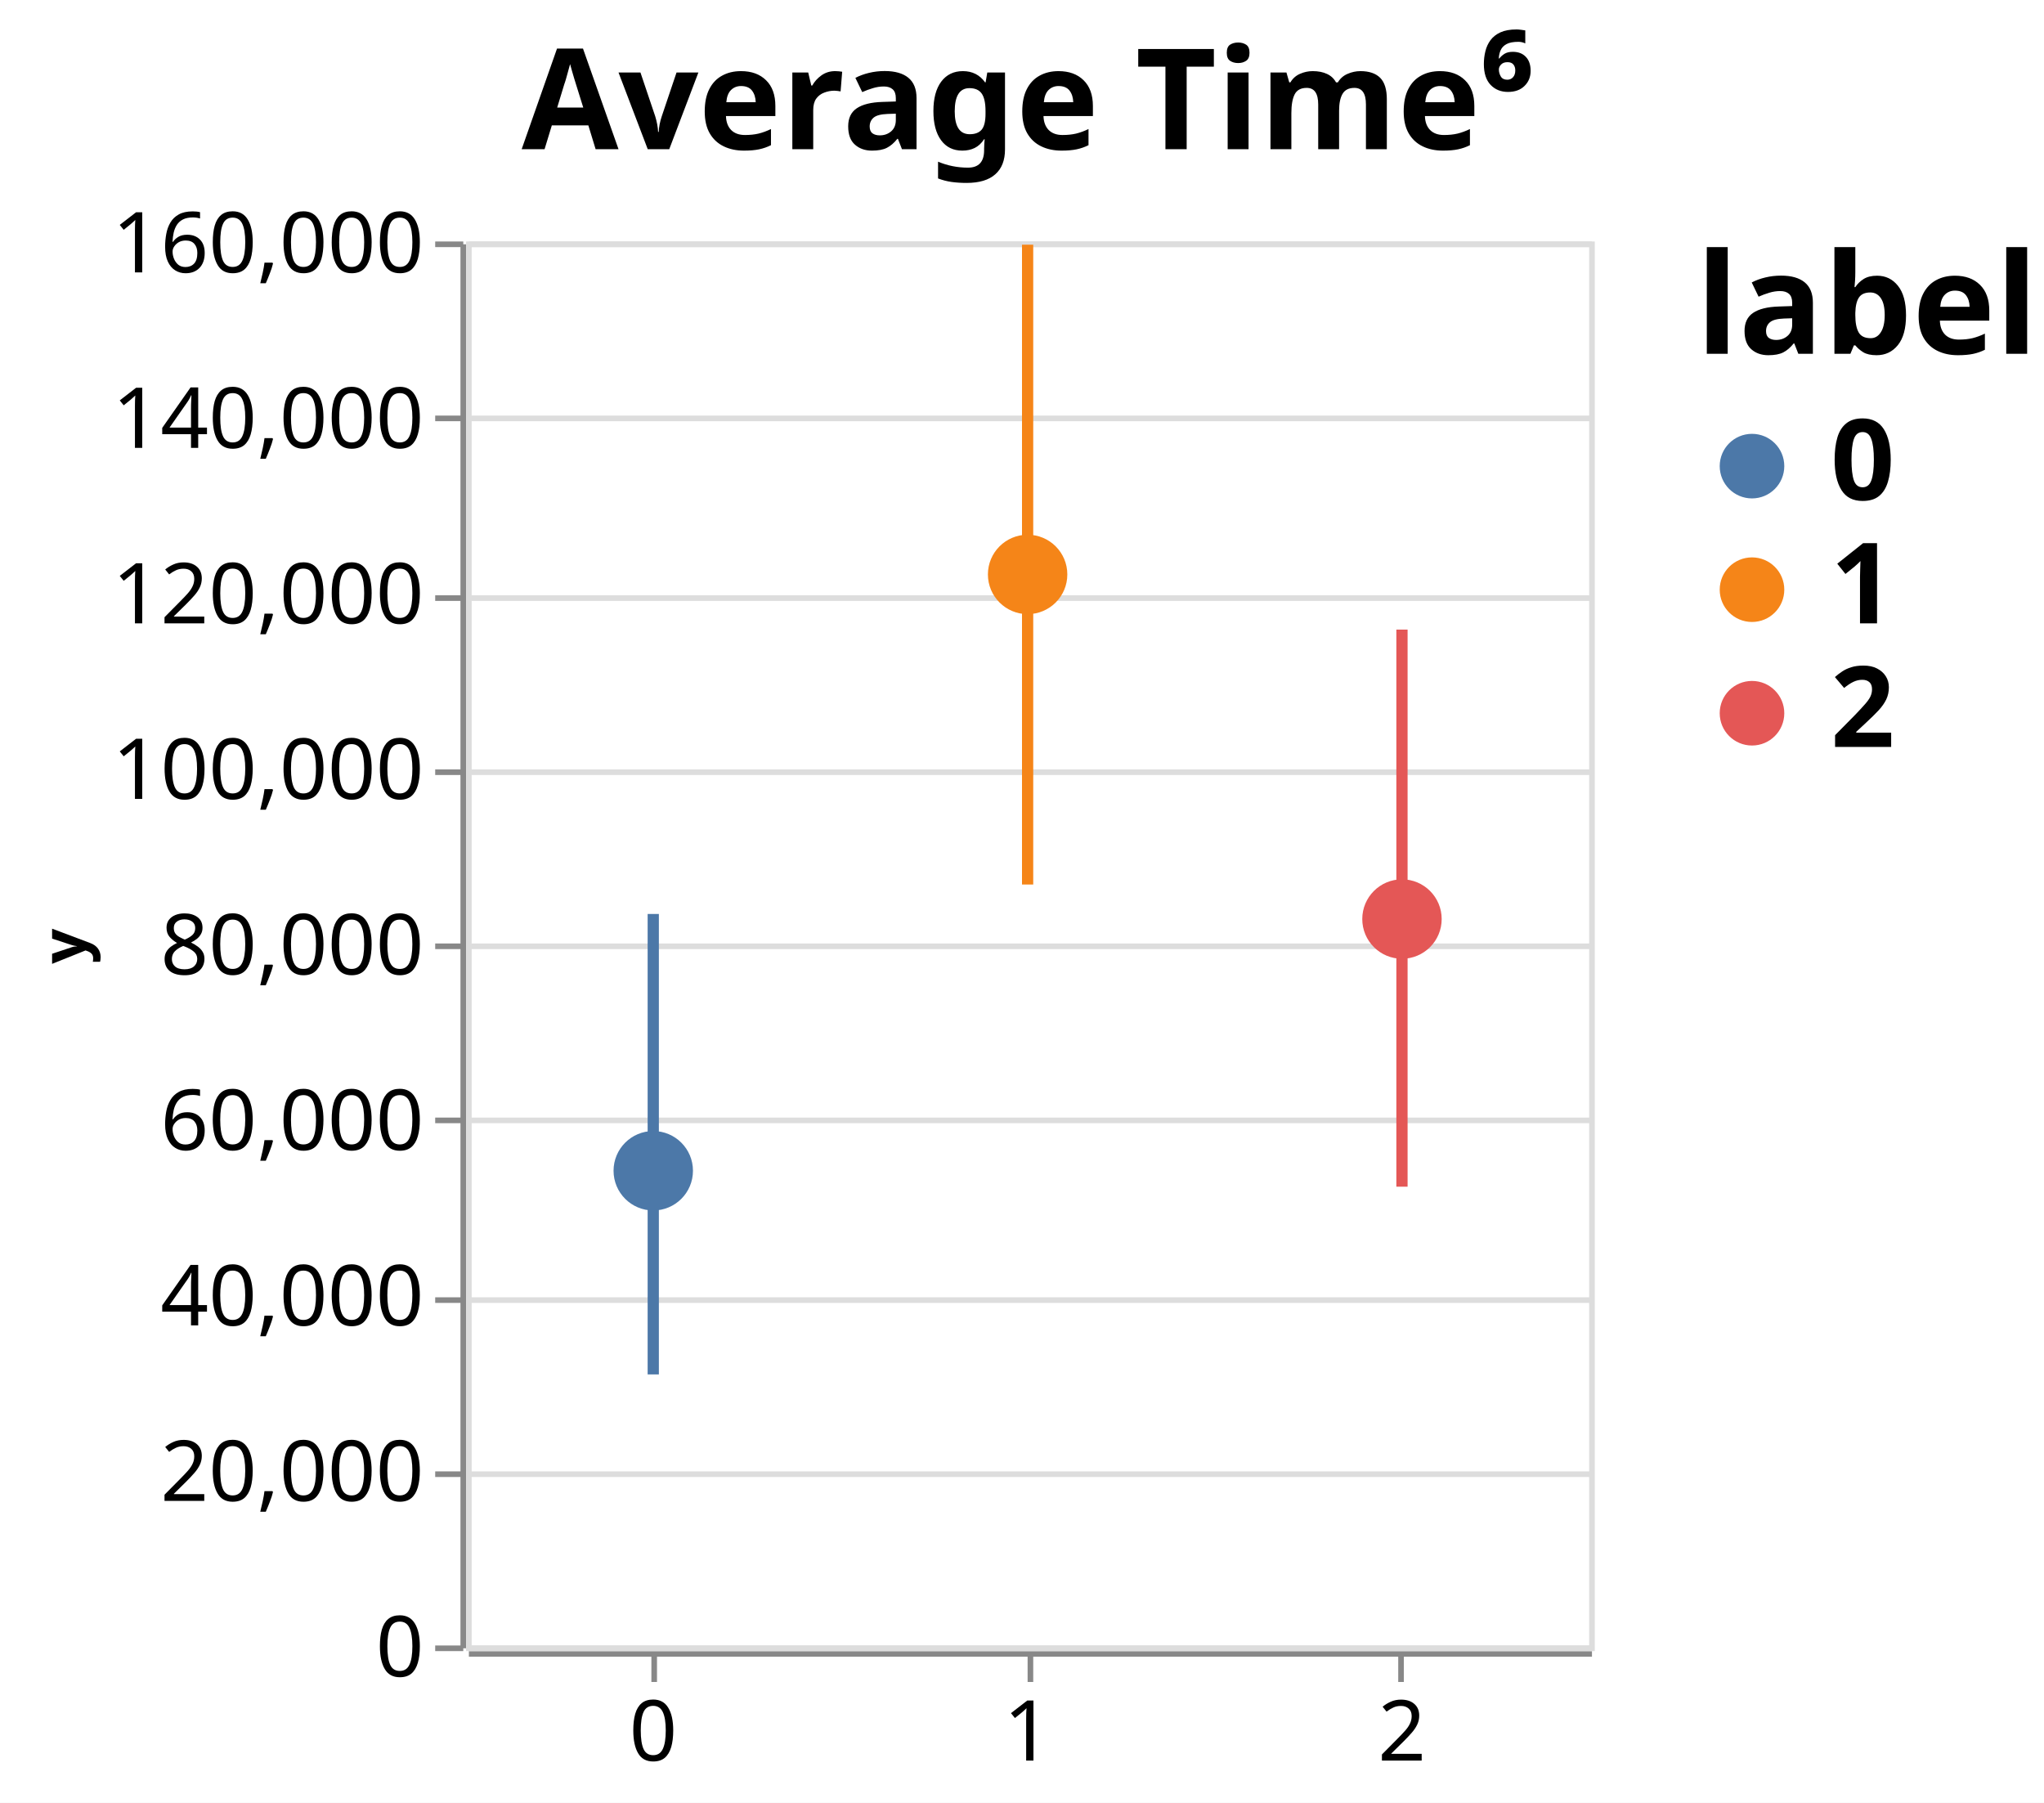
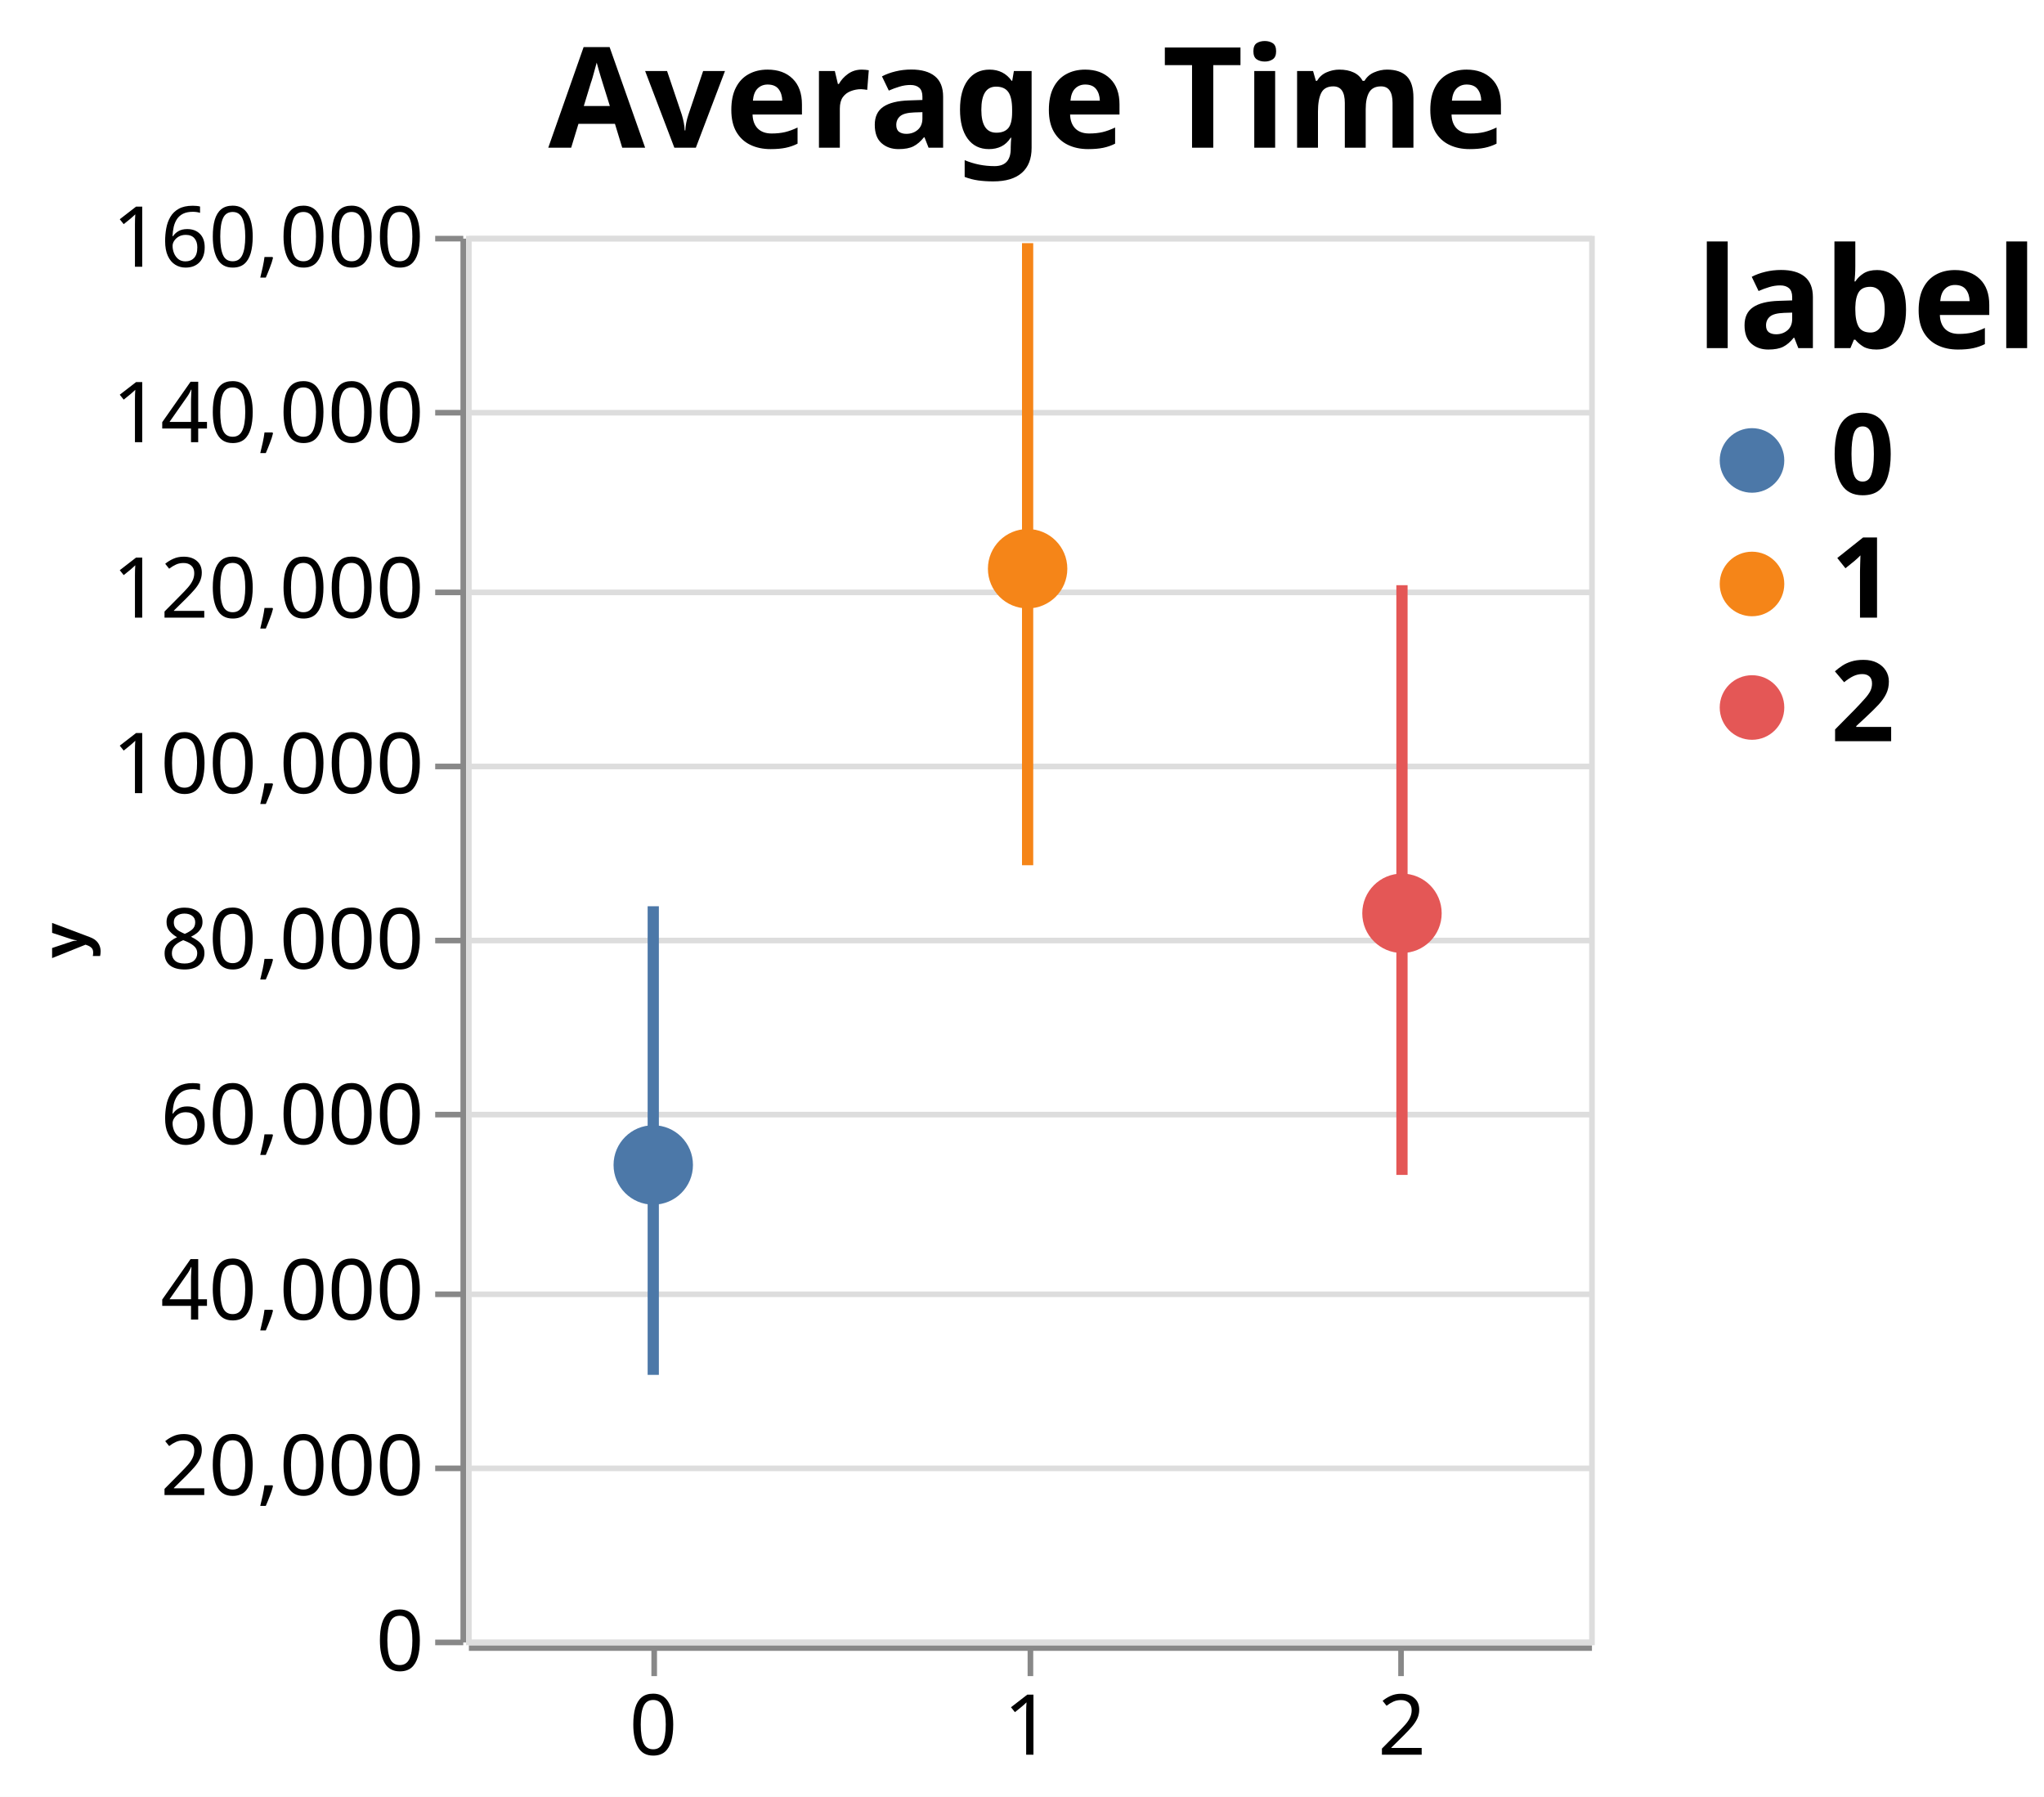
- <svg xmlns="http://www.w3.org/2000/svg" version="1.1" class="marks" width="364" height="321" viewBox="0 0 364 321">
-   <rect width="364" height="321" fill="white" />
-   <g fill="none" stroke-miterlimit="10" transform="translate(83,43)">
+ <svg xmlns="http://www.w3.org/2000/svg" version="1.1" class="marks" width="364" height="320" viewBox="0 0 364 320">
+   <rect width="364" height="320" fill="white" />
+   <g fill="none" stroke-miterlimit="10" transform="translate(83,42)">
    <g class="mark-group role-frame root" role="graphics-object" aria-roledescription="group mark container">
      <g transform="translate(0,0)">
        <path class="background" aria-hidden="true" d="M0,0h0v0h0Z" />
        <g>
          <g class="mark-group role-row-header row_header" role="graphics-object" aria-roledescription="group mark container">
            <g transform="translate(-1,0)">
              <path class="background" aria-hidden="true" d="M0,0h0v250h0Z" />
              <g>
                <g class="mark-group role-axis" role="graphics-symbol" aria-roledescription="axis" aria-label="Y-axis titled 'y' for a linear scale with values from 0 to 160,000">
                  <g transform="translate(0.5,0.5)">
                    <path class="background" aria-hidden="true" d="M0,0h0v0h0Z" pointer-events="none" />
                    <g>
                      <g class="mark-rule role-axis-tick" pointer-events="none">
                        <line transform="translate(0,250)" x2="-5" y2="0" stroke="#888" stroke-width="1" opacity="1" />
                        <line transform="translate(0,219)" x2="-5" y2="0" stroke="#888" stroke-width="1" opacity="1" />
                        <line transform="translate(0,188)" x2="-5" y2="0" stroke="#888" stroke-width="1" opacity="1" />
                        <line transform="translate(0,156)" x2="-5" y2="0" stroke="#888" stroke-width="1" opacity="1" />
                        <line transform="translate(0,125)" x2="-5" y2="0" stroke="#888" stroke-width="1" opacity="1" />
                        <line transform="translate(0,94)" x2="-5" y2="0" stroke="#888" stroke-width="1" opacity="1" />
                        <line transform="translate(0,63)" x2="-5" y2="0" stroke="#888" stroke-width="1" opacity="1" />
                        <line transform="translate(0,31)" x2="-5" y2="0" stroke="#888" stroke-width="1" opacity="1" />
                        <line transform="translate(0,0)" x2="-5" y2="0" stroke="#888" stroke-width="1" opacity="1" />
                      </g>
                      <g class="mark-text role-axis-label" pointer-events="none">
                        <text text-anchor="end" transform="translate(-7,255)" font-family="sans-serif" font-size="15px" fill="#000" opacity="1">0</text>
                        <text text-anchor="end" transform="translate(-7,223.75)" font-family="sans-serif" font-size="15px" fill="#000" opacity="1">20,000</text>
                        <text text-anchor="end" transform="translate(-7,192.5)" font-family="sans-serif" font-size="15px" fill="#000" opacity="1">40,000</text>
                        <text text-anchor="end" transform="translate(-7,161.25)" font-family="sans-serif" font-size="15px" fill="#000" opacity="1">60,000</text>
                        <text text-anchor="end" transform="translate(-7,130)" font-family="sans-serif" font-size="15px" fill="#000" opacity="1">80,000</text>
                        <text text-anchor="end" transform="translate(-7,98.75)" font-family="sans-serif" font-size="15px" fill="#000" opacity="1">100,000</text>
                        <text text-anchor="end" transform="translate(-7,67.5)" font-family="sans-serif" font-size="15px" fill="#000" opacity="1">120,000</text>
                        <text text-anchor="end" transform="translate(-7,36.25)" font-family="sans-serif" font-size="15px" fill="#000" opacity="1">140,000</text>
                        <text text-anchor="end" transform="translate(-7,5)" font-family="sans-serif" font-size="15px" fill="#000" opacity="1">160,000</text>
                      </g>
                      <g class="mark-rule role-axis-domain" pointer-events="none">
                        <line transform="translate(0,250)" x2="0" y2="-250" stroke="#888" stroke-width="1" opacity="1" />
                      </g>
                      <g class="mark-text role-axis-title" pointer-events="none">
                        <text text-anchor="middle" transform="translate(-65.22119,125) rotate(-90) translate(0,-2)" font-family="sans-serif" font-size="11px" font-weight="bold" fill="#000" opacity="1">y</text>
                      </g>
                    </g>
                    <path class="foreground" aria-hidden="true" d="" pointer-events="none" display="none" />
                  </g>
                </g>
              </g>
              <path class="foreground" aria-hidden="true" d="" display="none" />
            </g>
          </g>
          <g class="mark-group role-column-footer column_footer" role="graphics-object" aria-roledescription="group mark container">
            <g transform="translate(0,251)">
              <path class="background" aria-hidden="true" d="M0,0h200v0h-200Z" />
              <g>
                <g class="mark-group role-axis" role="graphics-symbol" aria-roledescription="axis" aria-label="X-axis for a discrete scale with 3 values: 0, 1, 2">
                  <g transform="translate(0.5,0.5)">
                    <path class="background" aria-hidden="true" d="M0,0h0v0h0Z" pointer-events="none" />
                    <g>
                      <g class="mark-rule role-axis-tick" pointer-events="none">
                        <line transform="translate(33,0)" x2="0" y2="5" stroke="#888" stroke-width="1" opacity="1" />
                        <line transform="translate(100,0)" x2="0" y2="5" stroke="#888" stroke-width="1" opacity="1" />
                        <line transform="translate(166,0)" x2="0" y2="5" stroke="#888" stroke-width="1" opacity="1" />
                      </g>
                      <g class="mark-text role-axis-label" pointer-events="none">
                        <text text-anchor="middle" transform="translate(32.83333,19)" font-family="sans-serif" font-size="15px" fill="#000" opacity="1">0</text>
                        <text text-anchor="middle" transform="translate(99.5,19)" font-family="sans-serif" font-size="15px" fill="#000" opacity="1">1</text>
                        <text text-anchor="middle" transform="translate(166.1667,19)" font-family="sans-serif" font-size="15px" fill="#000" opacity="1">2</text>
                      </g>
                      <g class="mark-rule role-axis-domain" pointer-events="none">
                        <line transform="translate(0,0)" x2="200" y2="0" stroke="#888" stroke-width="1" opacity="1" />
                      </g>
                    </g>
                    <path class="foreground" aria-hidden="true" d="" pointer-events="none" display="none" />
                  </g>
                </g>
              </g>
              <path class="foreground" aria-hidden="true" d="" display="none" />
            </g>
          </g>
          <g class="mark-group role-scope cell" role="graphics-object" aria-roledescription="group mark container">
            <g transform="translate(0,0)">
              <path class="background" aria-hidden="true" d="M0.5,0.5h200v250h-200Z" stroke="#ddd" />
              <g>
                <g class="mark-group role-axis" role="graphics-symbol" aria-roledescription="axis" aria-label="Y-axis for a linear scale with values from 0 to 160,000">
                  <g transform="translate(0.5,0.5)">
                    <path class="background" aria-hidden="true" d="M0,0h0v0h0Z" pointer-events="none" />
                    <g>
                      <g class="mark-rule role-axis-grid" pointer-events="none">
                        <line transform="translate(0,250)" x2="200" y2="0" stroke="#ddd" stroke-width="1" opacity="1" />
                        <line transform="translate(0,219)" x2="200" y2="0" stroke="#ddd" stroke-width="1" opacity="1" />
                        <line transform="translate(0,188)" x2="200" y2="0" stroke="#ddd" stroke-width="1" opacity="1" />
                        <line transform="translate(0,156)" x2="200" y2="0" stroke="#ddd" stroke-width="1" opacity="1" />
                        <line transform="translate(0,125)" x2="200" y2="0" stroke="#ddd" stroke-width="1" opacity="1" />
                        <line transform="translate(0,94)" x2="200" y2="0" stroke="#ddd" stroke-width="1" opacity="1" />
                        <line transform="translate(0,63)" x2="200" y2="0" stroke="#ddd" stroke-width="1" opacity="1" />
                        <line transform="translate(0,31)" x2="200" y2="0" stroke="#ddd" stroke-width="1" opacity="1" />
                        <line transform="translate(0,0)" x2="200" y2="0" stroke="#ddd" stroke-width="1" opacity="1" />
                      </g>
                    </g>
                    <path class="foreground" aria-hidden="true" d="" pointer-events="none" display="none" />
                  </g>
                </g>
                <g class="mark-symbol role-mark child_layer_0_marks" role="graphics-symbol" aria-roledescription="symbol mark container">
                  <path transform="translate(100,59.2851)" d="M7.071,0A7.071,7.071,0,1,1,-7.071,0A7.071,7.071,0,1,1,7.071,0" fill="#f58518" stroke-width="2" />
                  <path transform="translate(166.6667,120.6483)" d="M7.071,0A7.071,7.071,0,1,1,-7.071,0A7.071,7.071,0,1,1,7.071,0" fill="#e45756" stroke-width="2" />
                  <path transform="translate(33.33333,165.4686)" d="M7.071,0A7.071,7.071,0,1,1,-7.071,0A7.071,7.071,0,1,1,7.071,0" fill="#4c78a8" stroke-width="2" />
                </g>
                <g class="mark-rule role-mark child_layer_1_marks" role="graphics-symbol" aria-roledescription="rule mark container">
-                   <line transform="translate(100,114.4993)" x2="0" y2="-113.928" stroke="#f58518" stroke-width="2" />
-                   <line transform="translate(166.6667,168.3047)" x2="0" y2="-99.197" stroke="#e45756" stroke-width="2" />
-                   <line transform="translate(33.33333,201.7324)" x2="0" y2="-81.988" stroke="#4c78a8" stroke-width="2" />
+                   <line transform="translate(100,112.0888)" x2="0" y2="-110.784" stroke="#f58518" stroke-width="2" />
+                   <line transform="translate(166.6667,167.2406)" x2="0" y2="-105.023" stroke="#e45756" stroke-width="2" />
+                   <line transform="translate(33.33333,202.8514)" x2="0" y2="-83.456" stroke="#4c78a8" stroke-width="2" />
                </g>
                <g class="mark-group role-title">
-                   <g transform="translate(100,-36.42908)">
+                   <g transform="translate(100,-35.69543)">
                    <path class="background" aria-hidden="true" d="M0,0h0v0h0Z" pointer-events="none" />
                    <g>
-                       <g class="mark-text role-title-text" role="graphics-symbol" aria-roledescription="title" aria-label="Title text 'Average Time⁶'" pointer-events="none">
-                         <text text-anchor="middle" transform="translate(0,20)" font-family="sans-serif" font-size="25px" font-weight="bold" fill="#000" opacity="1">Average Time⁶</text>
+                       <g class="mark-text role-title-text" role="graphics-symbol" aria-roledescription="title" aria-label="Title text 'Average Time'" pointer-events="none">
+                         <text text-anchor="middle" transform="translate(0,20)" font-family="sans-serif" font-size="25px" font-weight="bold" fill="#000" opacity="1">Average Time</text>
                      </g>
                    </g>
                    <path class="foreground" aria-hidden="true" d="" pointer-events="none" display="none" />
                  </g>
                </g>
              </g>
              <path class="foreground" aria-hidden="true" d="" display="none" />
            </g>
          </g>
          <g class="mark-group role-legend" role="graphics-symbol" aria-roledescription="legend" aria-label="Symbol legend titled 'label' for fill color and stroke color with 3 values: 0, 1, 2">
            <g transform="translate(219,0)">
              <path class="background" aria-hidden="true" d="M0,0h57v94h-57Z" pointer-events="none" />
              <g>
                <g class="mark-group role-legend-entry">
                  <g transform="translate(0,30)">
                    <path class="background" aria-hidden="true" d="M0,0h0v0h0Z" pointer-events="none" />
                    <g>
                      <g class="mark-group role-scope" role="graphics-object" aria-roledescription="group mark container">
                        <g transform="translate(0,0)">
                          <path class="background" aria-hidden="true" d="M0,0h35.123v20h-35.123Z" pointer-events="none" opacity="1" />
                          <g>
                            <g class="mark-symbol role-legend-symbol" pointer-events="none">
                              <path transform="translate(10,10)" d="M5,0A5,5,0,1,1,-5,0A5,5,0,1,1,5,0" fill="#4c78a8" stroke="#4c78a8" stroke-width="1.5" opacity="1" />
                            </g>
                            <g class="mark-text role-legend-label" pointer-events="none">
                              <text text-anchor="start" transform="translate(24,16)" font-family="sans-serif" font-size="20px" font-weight="bold" fill="#000" opacity="1">0</text>
                            </g>
                          </g>
                          <path class="foreground" aria-hidden="true" d="" pointer-events="none" display="none" />
                        </g>
                        <g transform="translate(0,22)">
                          <path class="background" aria-hidden="true" d="M0,0h35.123v20h-35.123Z" pointer-events="none" opacity="1" />
                          <g>
                            <g class="mark-symbol role-legend-symbol" pointer-events="none">
                              <path transform="translate(10,10)" d="M5,0A5,5,0,1,1,-5,0A5,5,0,1,1,5,0" fill="#f58518" stroke="#f58518" stroke-width="1.5" opacity="1" />
                            </g>
                            <g class="mark-text role-legend-label" pointer-events="none">
                              <text text-anchor="start" transform="translate(24,16)" font-family="sans-serif" font-size="20px" font-weight="bold" fill="#000" opacity="1">1</text>
                            </g>
                          </g>
                          <path class="foreground" aria-hidden="true" d="" pointer-events="none" display="none" />
                        </g>
                        <g transform="translate(0,44)">
                          <path class="background" aria-hidden="true" d="M0,0h35.123v20h-35.123Z" pointer-events="none" opacity="1" />
                          <g>
                            <g class="mark-symbol role-legend-symbol" pointer-events="none">
                              <path transform="translate(10,10)" d="M5,0A5,5,0,1,1,-5,0A5,5,0,1,1,5,0" fill="#e45756" stroke="#e45756" stroke-width="1.5" opacity="1" />
                            </g>
                            <g class="mark-text role-legend-label" pointer-events="none">
                              <text text-anchor="start" transform="translate(24,16)" font-family="sans-serif" font-size="20px" font-weight="bold" fill="#000" opacity="1">2</text>
                            </g>
                          </g>
                          <path class="foreground" aria-hidden="true" d="" pointer-events="none" display="none" />
                        </g>
                      </g>
                    </g>
                    <path class="foreground" aria-hidden="true" d="" pointer-events="none" display="none" />
                  </g>
                </g>
                <g class="mark-text role-legend-title" pointer-events="none">
                  <text text-anchor="start" transform="translate(0,20)" font-family="sans-serif" font-size="25px" font-weight="bold" fill="#000" opacity="1">label</text>
                </g>
              </g>
              <path class="foreground" aria-hidden="true" d="" pointer-events="none" display="none" />
            </g>
          </g>
        </g>
        <path class="foreground" aria-hidden="true" d="" display="none" />
      </g>
    </g>
  </g>
</svg>
